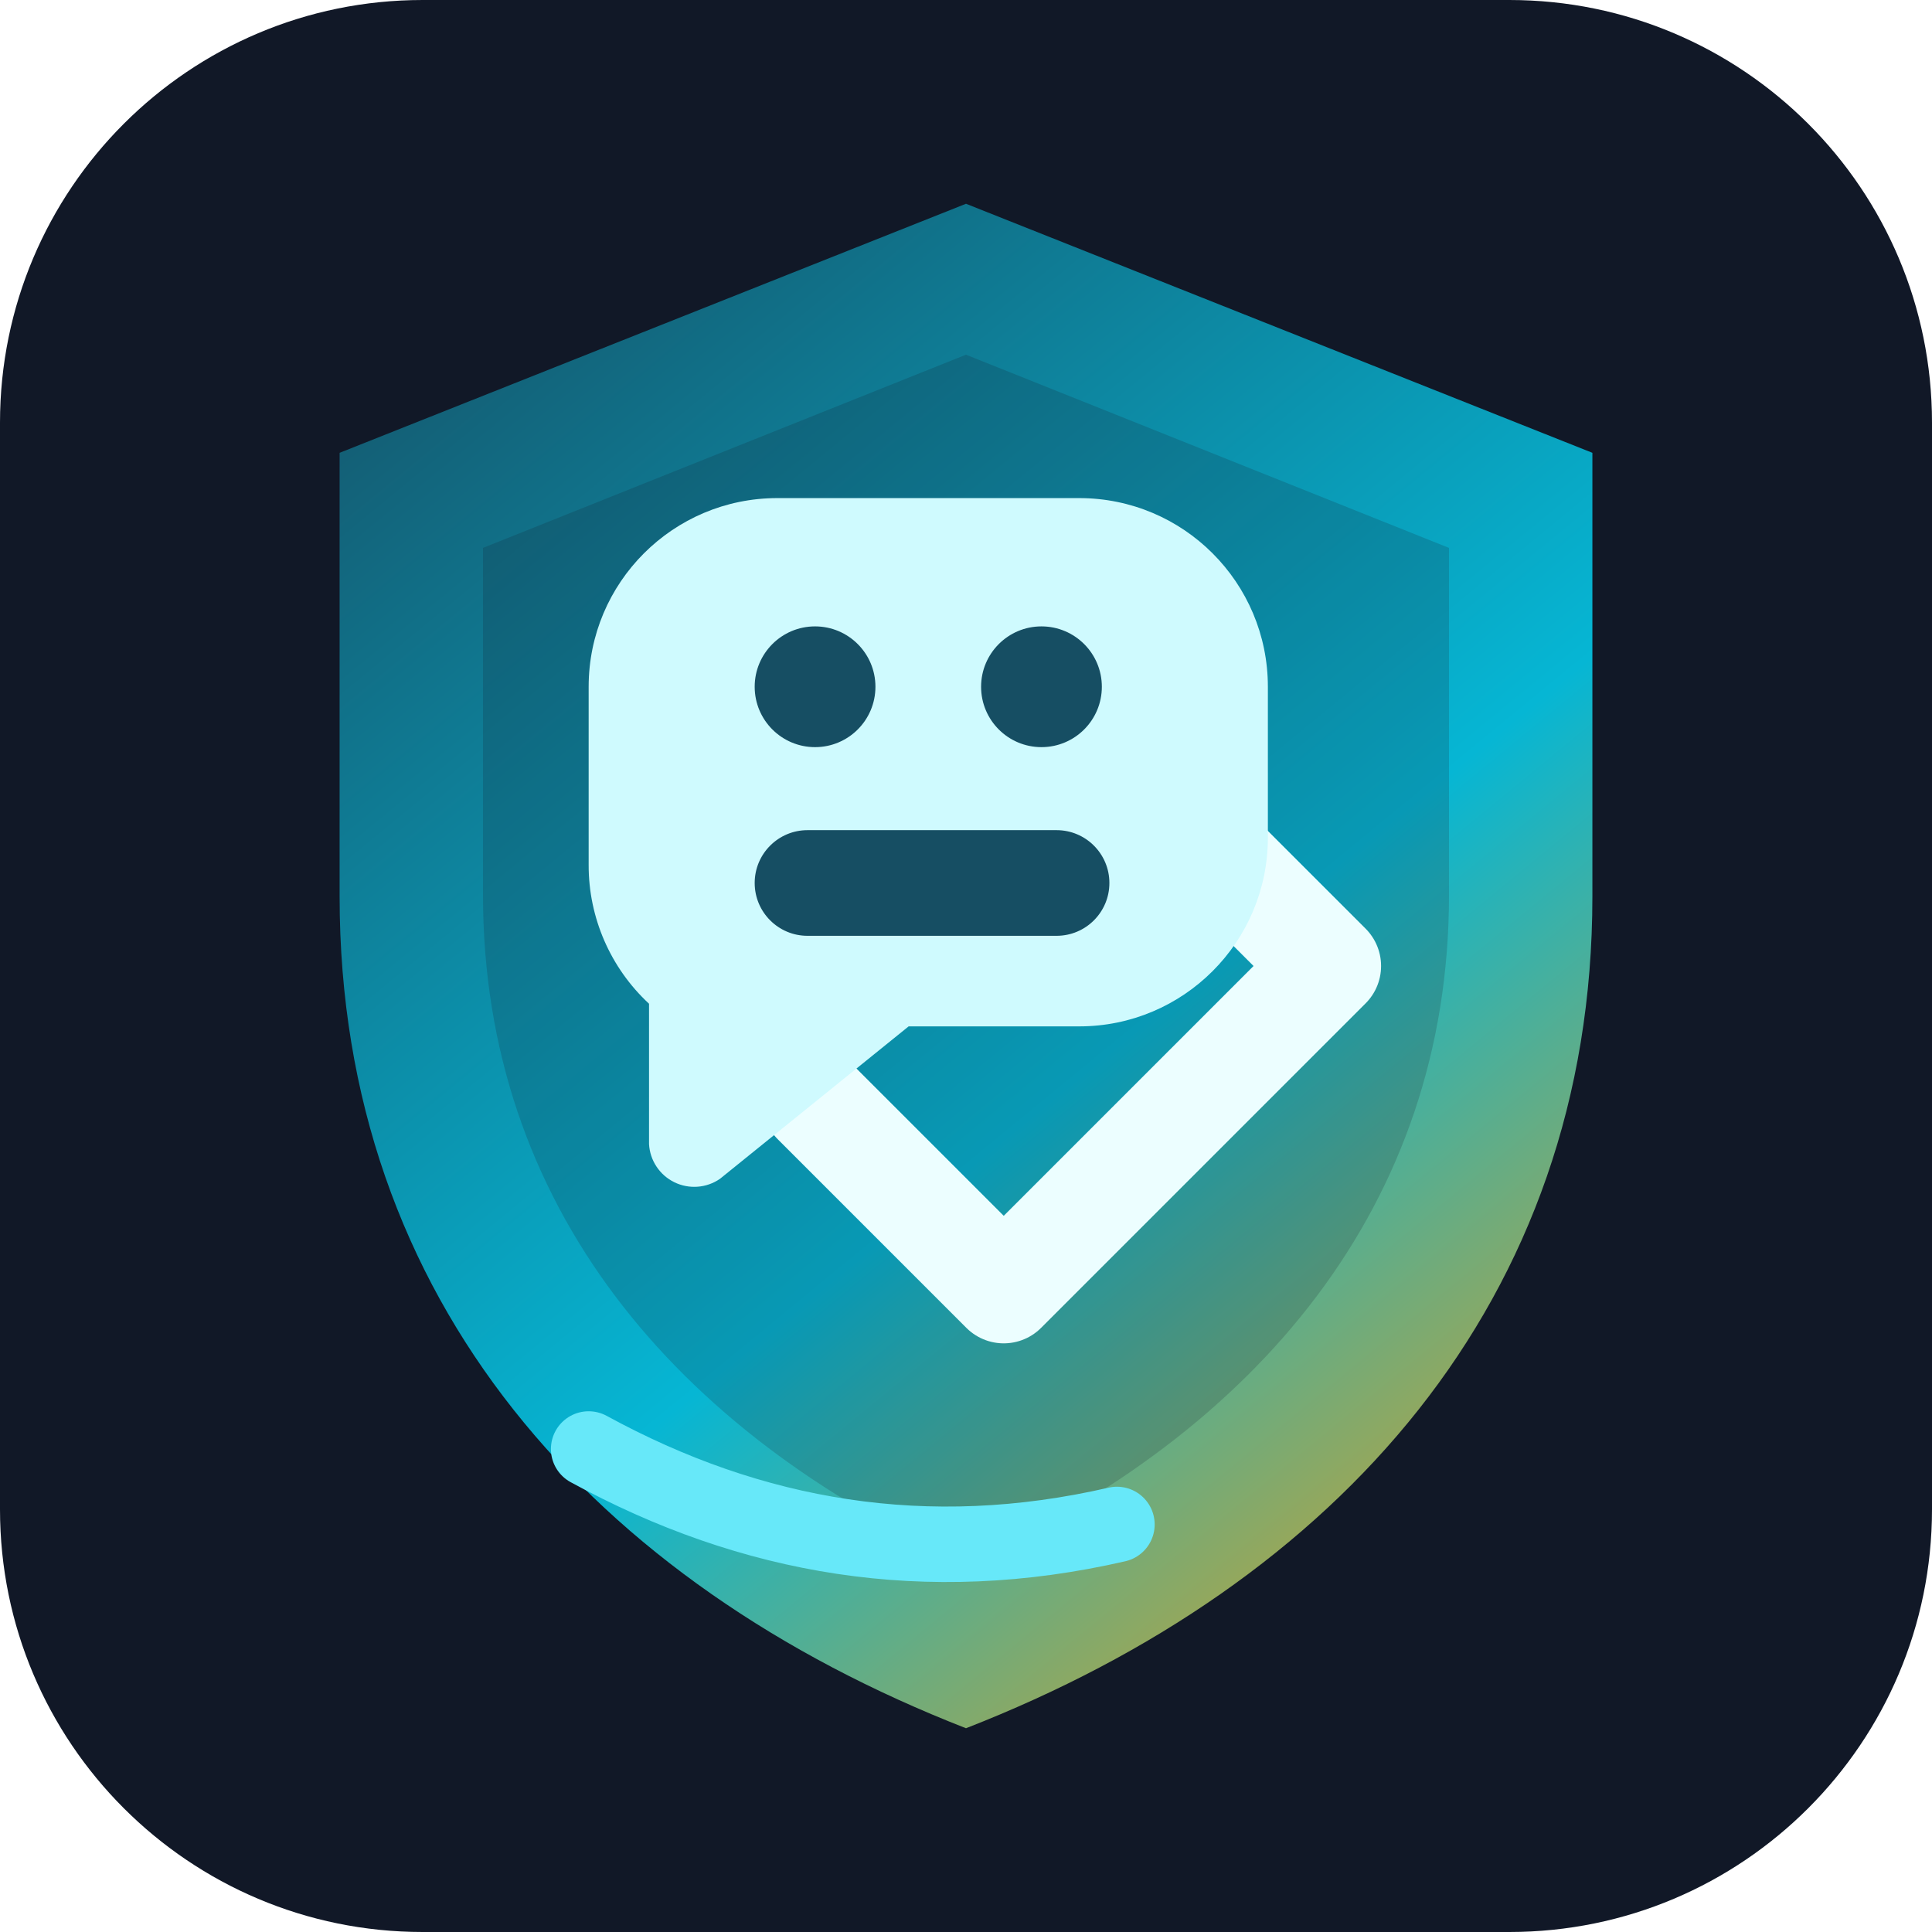
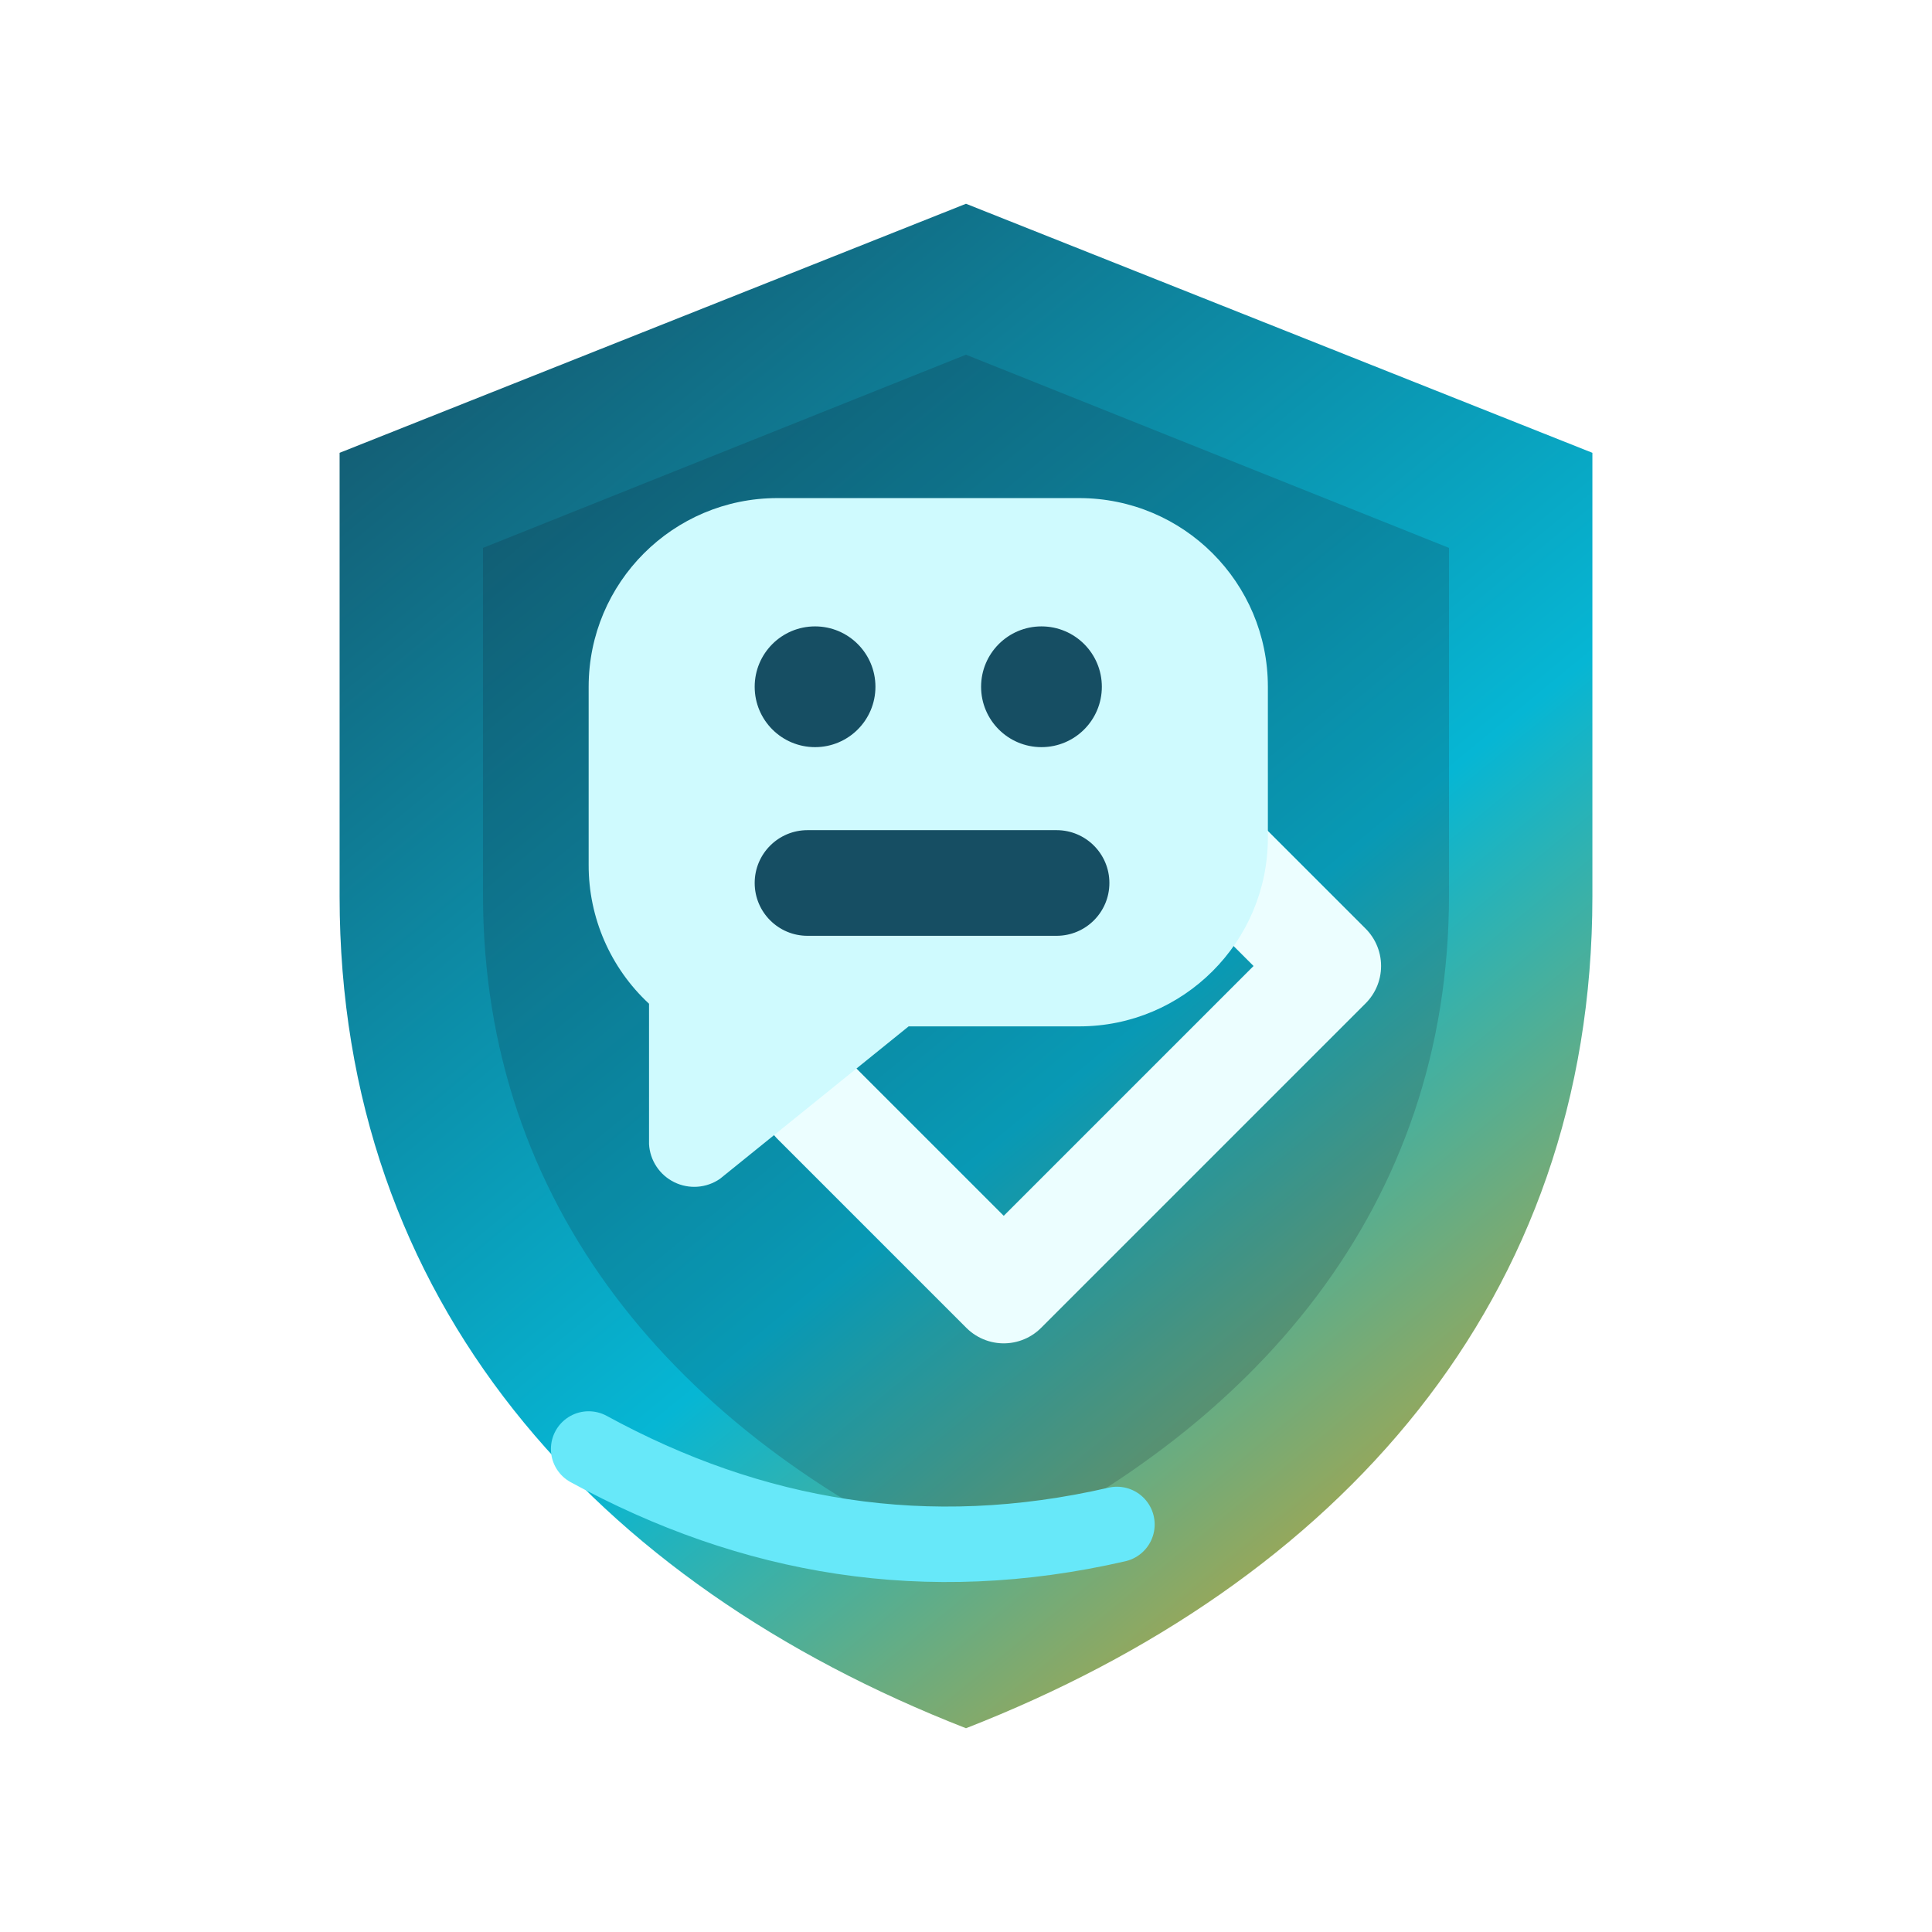
<svg xmlns="http://www.w3.org/2000/svg" width="128" height="128" fill="none" viewBox="0 0 128 128" role="img" aria-labelledby="title desc">
-   <rect width="128" height="128" rx="28" fill="#111827" />
  <path fill="url(#a)" d="M64 13.5 105.5 30v29.4c0 26.8-16.9 45.5-41.5 55.1-24.6-9.6-41.5-28.3-41.5-55.1V30L64 13.5Z" />
  <path fill="#111827" fill-opacity=".18" d="M64 23.5 96 36.3v23c0 20.5-12.7 35.6-32 44.3-19.3-8.7-32-23.8-32-44.3v-23L64 23.5Z" />
  <path stroke="#ECFEFF" stroke-linecap="round" stroke-linejoin="round" stroke-width="7" d="m76 52 12 12-21.5 21.5L54 73" />
  <path fill="#CFFAFE" d="M39 45.5A12.5 12.5 0 0 1 51.5 33h20A12.5 12.5 0 0 1 84 45.5v10A12.5 12.5 0 0 1 71.5 68H60.2L47.7 78.1A3 3 0 0 1 43 75.8V66.5a12.5 12.5 0 0 1-4-9.2V45.5Z" />
  <path fill="#164E63" d="M50 45.5a4 4 0 1 1 8 0 4 4 0 0 1-8 0Zm15 0a4 4 0 1 1 8 0 4 4 0 0 1-8 0Zm-15 13a3.5 3.5 0 0 1 3.5-3.5H70a3.5 3.5 0 1 1 0 7H53.5a3.5 3.5 0 0 1-3.5-3.5Z" />
  <path stroke="#67E8F9" stroke-linecap="round" stroke-width="5" d="M39 96c10.8 5.9 22.4 7.9 35 5" />
  <defs>
    <linearGradient id="a" x1="22.5" x2="105.5" y1="13.5" y2="114.5" gradientUnits="userSpaceOnUse">
      <stop stop-color="#164E63" />
      <stop offset=".58" stop-color="#06B6D4" />
      <stop offset="1" stop-color="#F59E0B" />
    </linearGradient>
  </defs>
</svg>
